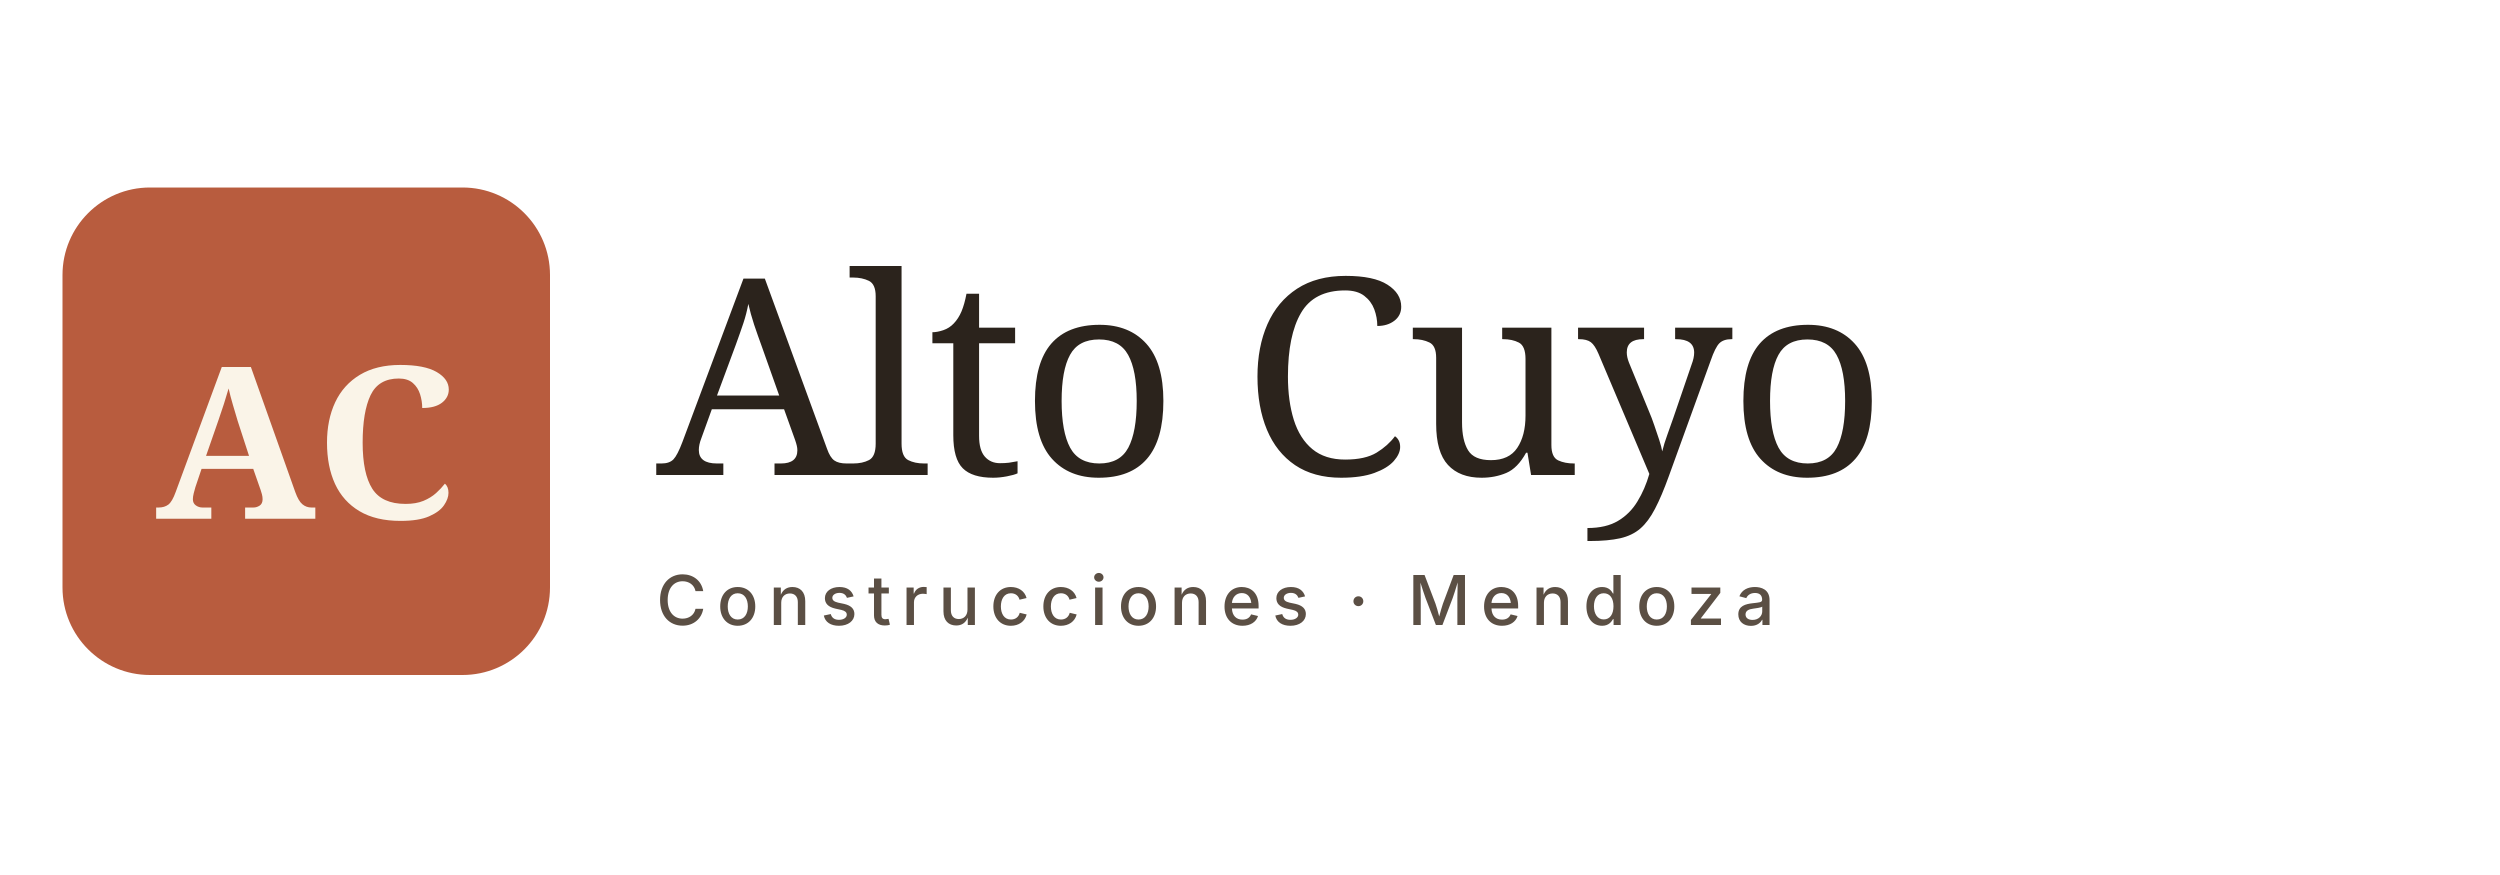
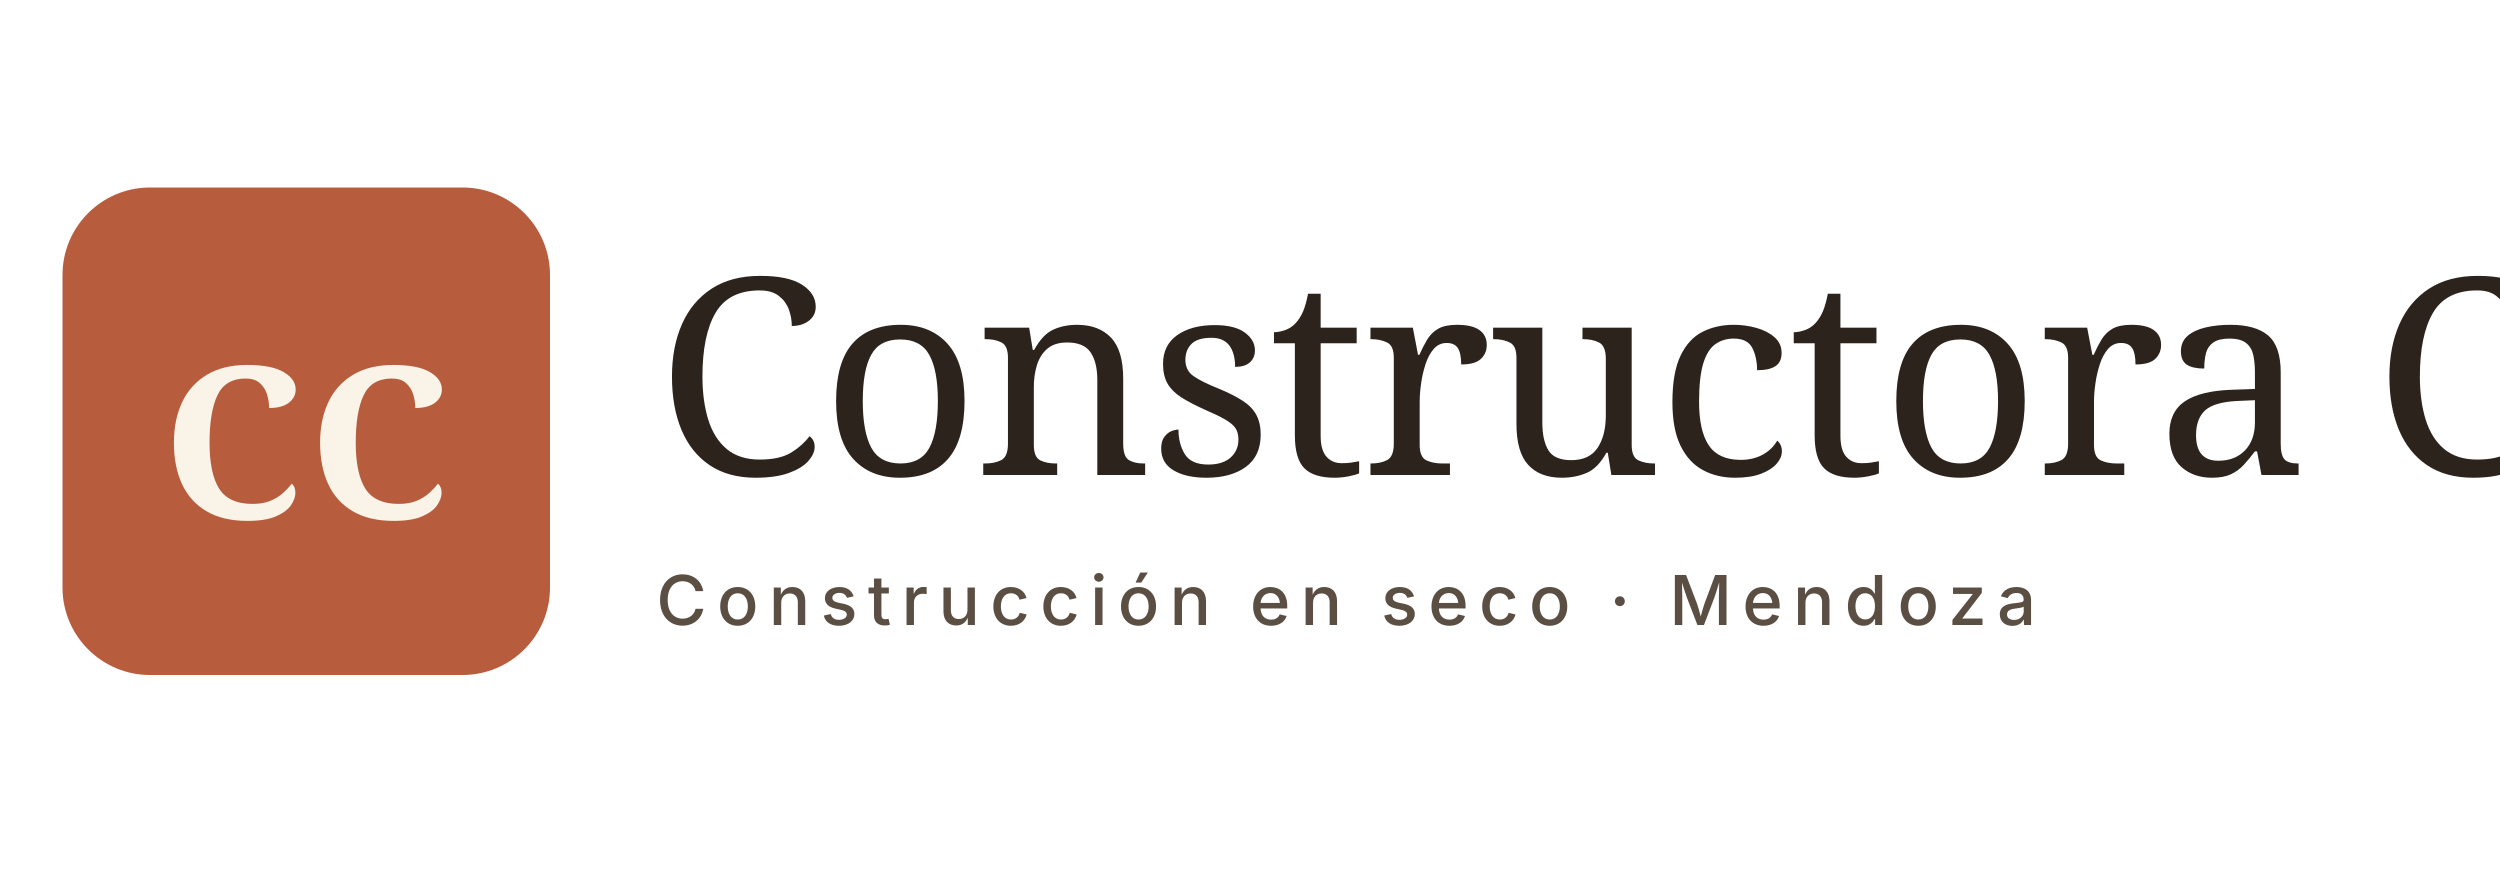
<svg xmlns="http://www.w3.org/2000/svg" viewBox="0 0 400 140" width="400" height="140">
  <defs>
    <style>
      .lm-wordmark { font-family: 'Fraunces', 'Playfair Display', Georgia, serif; font-weight: 500; letter-spacing: -0.015em; }
      .lm-tagline  { font-family: 'DM Sans', 'Inter', sans-serif; font-weight: 500; letter-spacing: 0.15em; text-transform: uppercase; }
    </style>
  </defs>
  <rect x="10" y="30" width="78" height="78" rx="14" fill="#B85C3E" />
-   <text x="49" y="83" font-family="Fraunces, Playfair Display, Georgia, serif" font-weight="600" font-size="34" fill="#FAF4E8" text-anchor="middle" letter-spacing="0.02em">AC</text>
-   <text x="105" y="76" class="lm-wordmark" font-size="44" fill="#2B231C">Alto Cuyo</text>
-   <text x="105" y="100" class="lm-tagline" font-size="11" fill="#5B4F44">Construcciones · Mendoza</text>
+   <text x="49" y="83" font-family="Fraunces, Playfair Display, Georgia, serif" font-weight="600" font-size="34" fill="#FAF4E8" text-anchor="middle" letter-spacing="0.02em">CC</text>
+   <text x="105" y="76" class="lm-wordmark" font-size="44" fill="#2B231C">Constructora Cuyo</text>
+   <text x="105" y="100" class="lm-tagline" font-size="11" fill="#5B4F44">Construcción en seco · Mendoza</text>
</svg>
